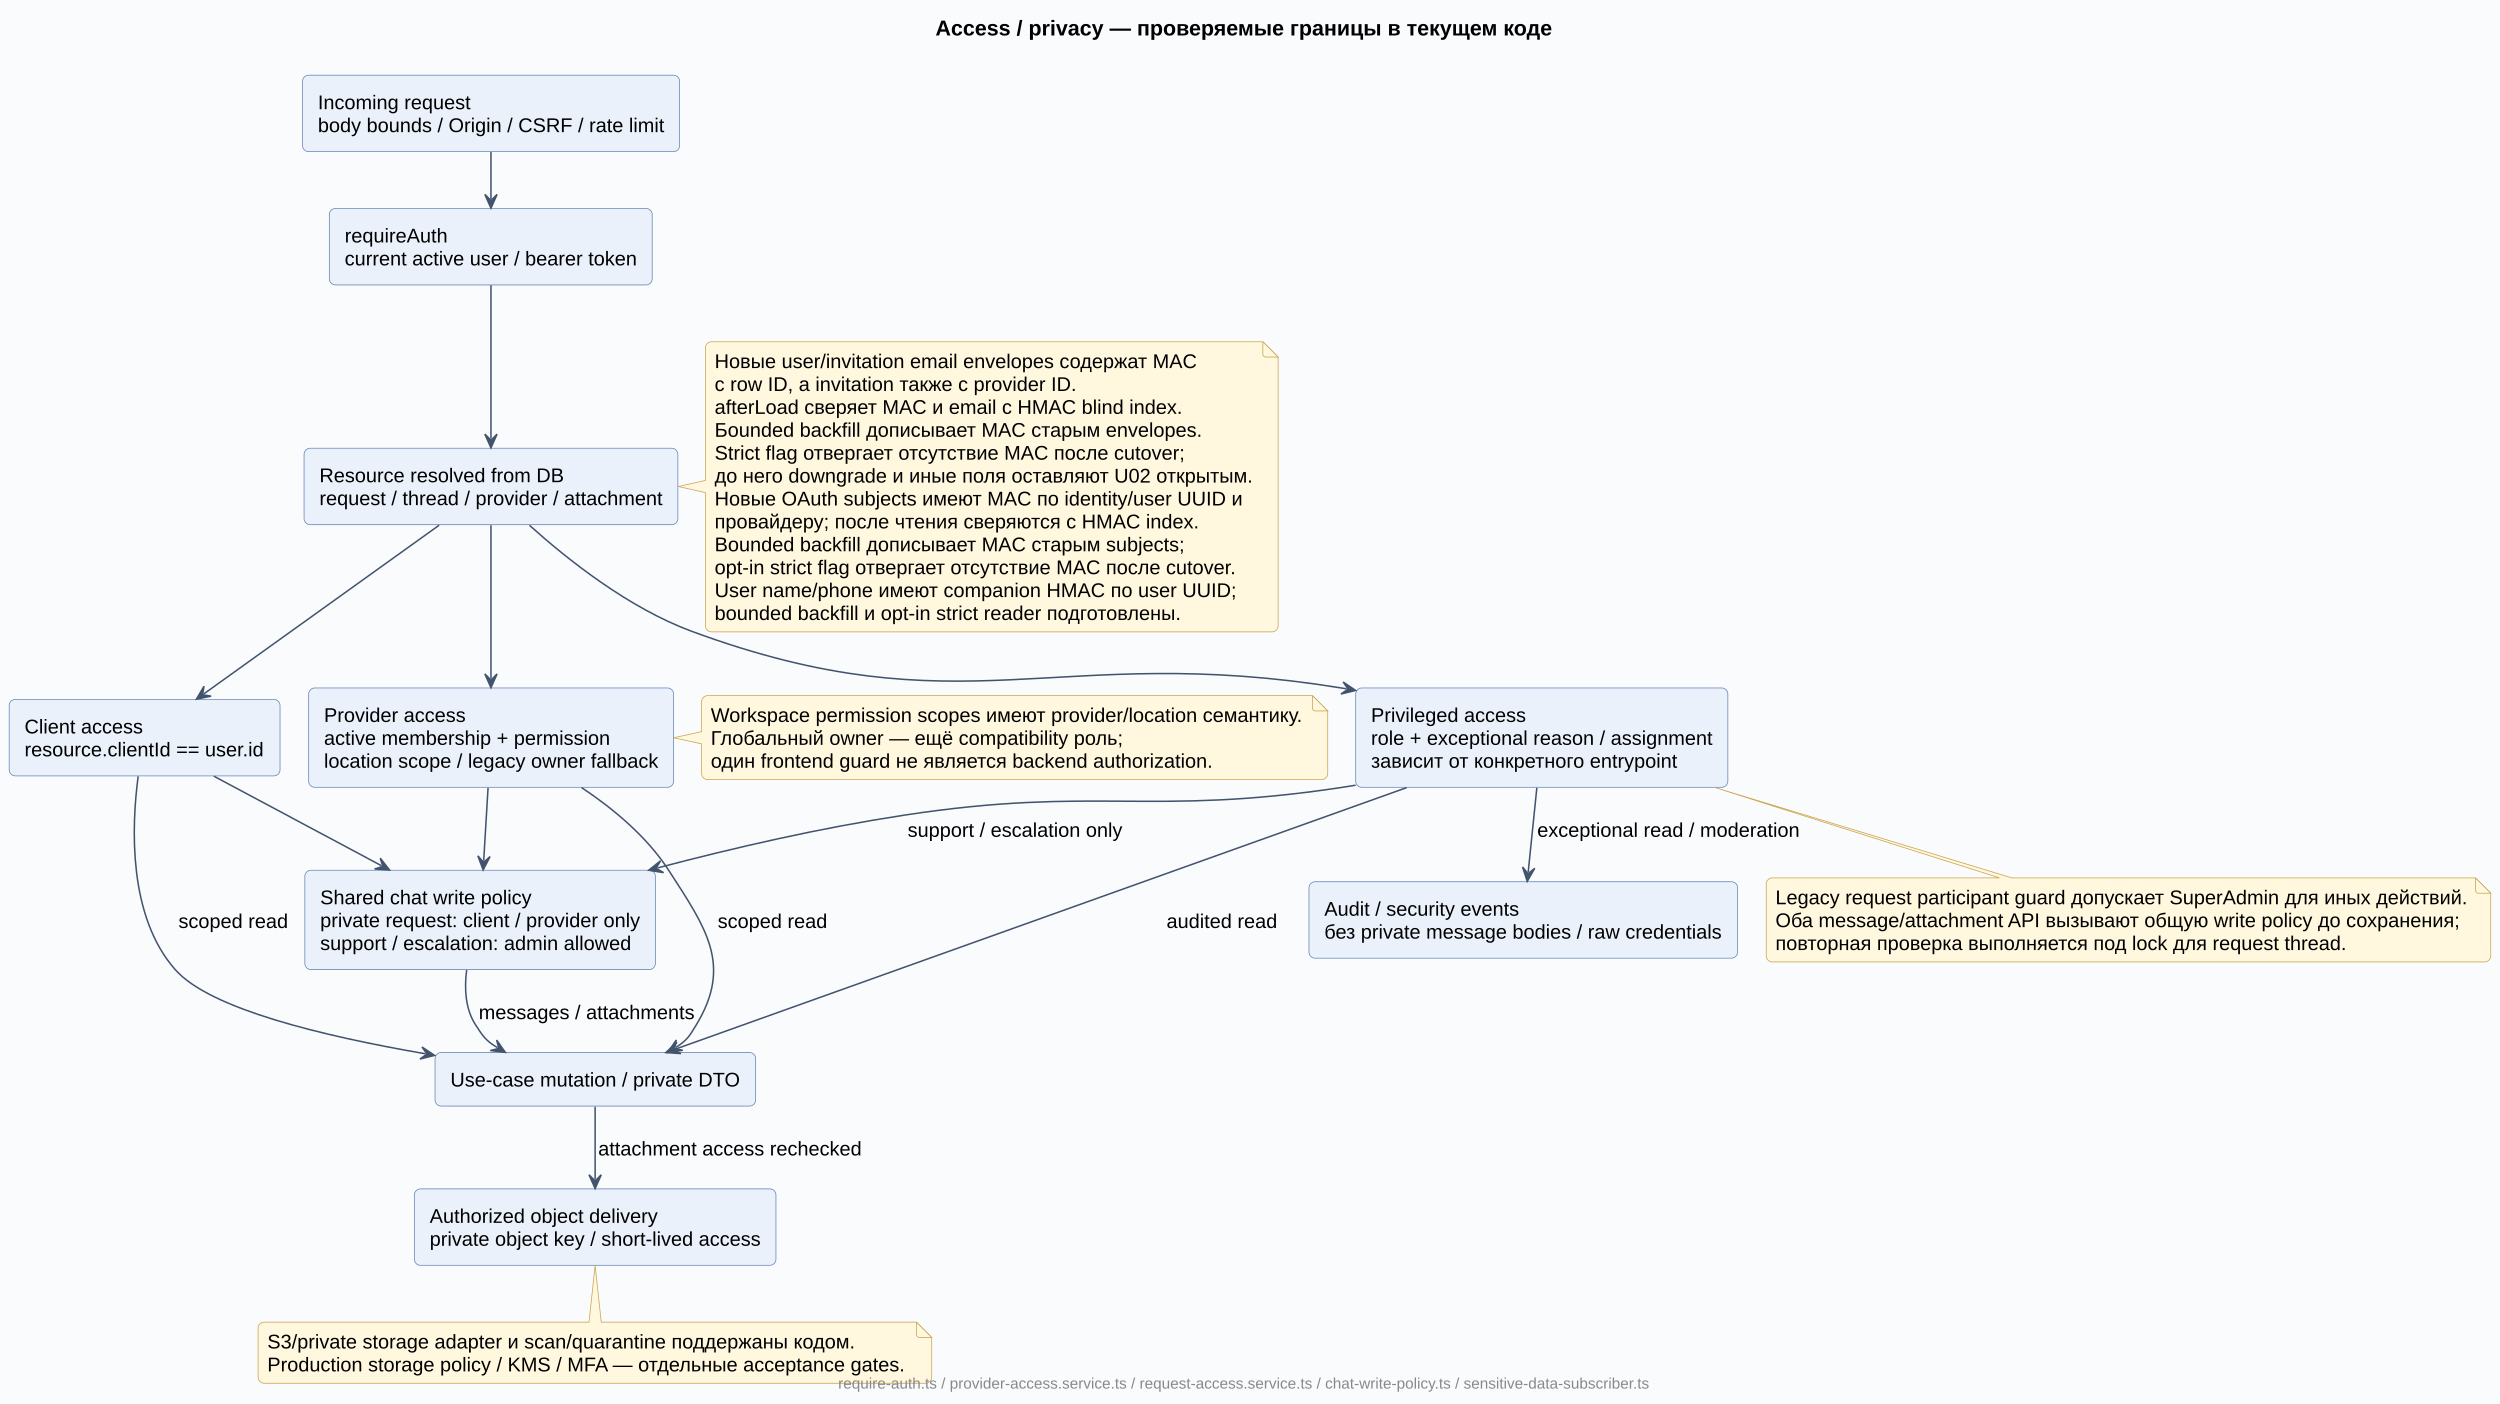
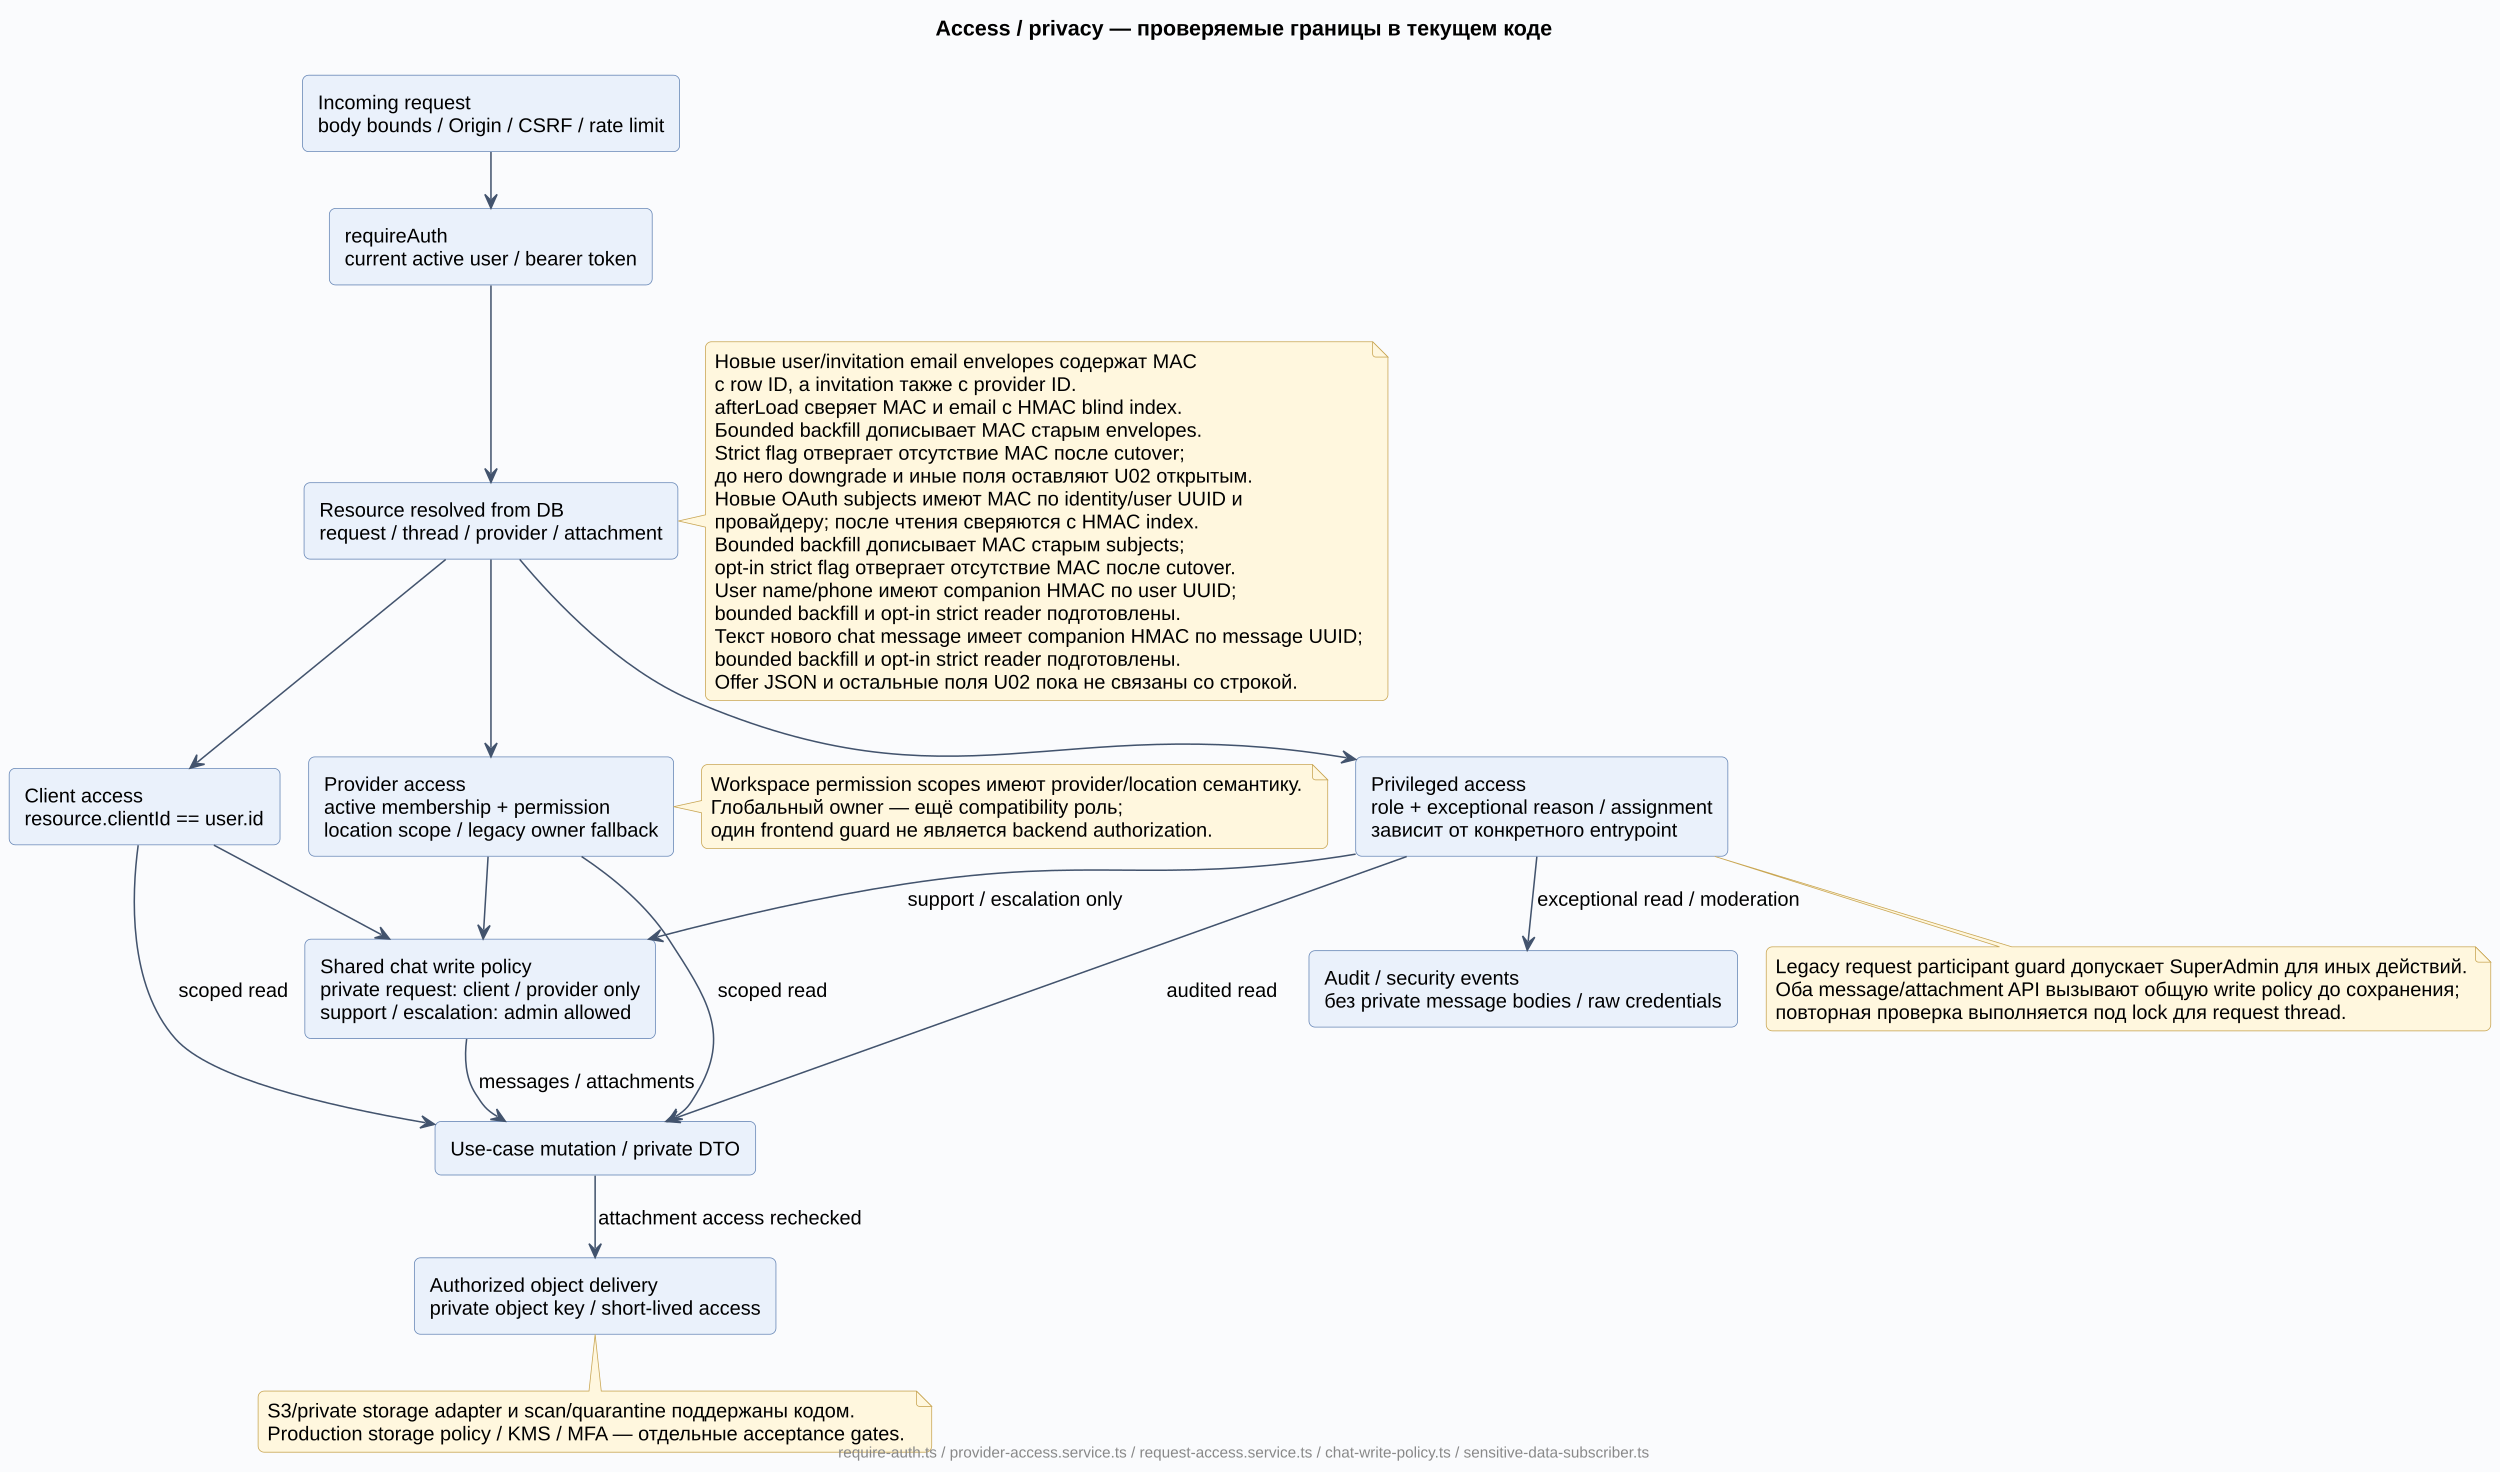
- <svg xmlns="http://www.w3.org/2000/svg" contentStyleType="text/css" data-diagram-type="DESCRIPTION" height="916px" preserveAspectRatio="none" style="width:1632px;height:916px;background:#FAFBFD;" version="1.1" viewBox="0 0 1632 916" width="1632px" zoomAndPan="magnify">
+ <svg xmlns="http://www.w3.org/2000/svg" contentStyleType="text/css" data-diagram-type="DESCRIPTION" height="961px" preserveAspectRatio="none" style="width:1632px;height:961px;background:#FAFBFD;" version="1.1" viewBox="0 0 1632 961" width="1632px" zoomAndPan="magnify">
  <defs />
  <g>
-     <rect fill="#FAFBFD" height="916" style="stroke:none;stroke-width:1;" width="1632" x="0" y="0" />
+     <rect fill="#FAFBFD" height="961" style="stroke:none;stroke-width:1;" width="1632" x="0" y="0" />
    <g class="title" data-source-line="2">
      <text fill="#000000" font-family="Arial" font-size="14" font-weight="bold" lengthAdjust="spacing" textLength="403.662" x="610.669" y="23.132">Access / privacy — проверяемые границы в текущем коде</text>
    </g>
    <g class="entity" data-qualified-name="Input" data-source-line="4" id="ent0002">
      <rect fill="#EAF1FB" height="49.898" rx="4" ry="4" style="stroke:#6585B5;stroke-width:0.5;" width="246.142" x="197.5" y="49.099" />
      <text fill="#000000" font-family="Arial" font-size="13" lengthAdjust="spacing" textLength="99.722" x="207.5" y="71.293">Incoming request</text>
      <text fill="#000000" font-family="Arial" font-size="13" lengthAdjust="spacing" textLength="226.142" x="207.5" y="86.241">body bounds / Origin / CSRF / rate limit</text>
    </g>
    <g class="entity" data-qualified-name="Auth" data-source-line="5" id="ent0003">
      <rect fill="#EAF1FB" height="49.898" rx="4" ry="4" style="stroke:#6585B5;stroke-width:0.5;" width="210.76" x="215" y="136.099" />
      <text fill="#000000" font-family="Arial" font-size="13" lengthAdjust="spacing" textLength="67.209" x="225" y="158.292">requireAuth</text>
      <text fill="#000000" font-family="Arial" font-size="13" lengthAdjust="spacing" textLength="190.76" x="225" y="173.241">current active user / bearer token</text>
    </g>
    <g class="entity" data-qualified-name="Resource" data-source-line="6" id="ent0004">
-       <rect fill="#EAF1FB" height="49.898" rx="4" ry="4" style="stroke:#6585B5;stroke-width:0.5;" width="244.009" x="198.5" y="292.599" />
-       <text fill="#000000" font-family="Arial" font-size="13" lengthAdjust="spacing" textLength="159.669" x="208.5" y="314.793">Resource resolved from DB</text>
-       <text fill="#000000" font-family="Arial" font-size="13" lengthAdjust="spacing" textLength="224.009" x="208.5" y="329.741">request / thread / provider / attachment</text>
+       <rect fill="#EAF1FB" height="49.898" rx="4" ry="4" style="stroke:#6585B5;stroke-width:0.5;" width="244.009" x="198.5" y="315.099" />
+       <text fill="#000000" font-family="Arial" font-size="13" lengthAdjust="spacing" textLength="159.669" x="208.5" y="337.293">Resource resolved from DB</text>
+       <text fill="#000000" font-family="Arial" font-size="13" lengthAdjust="spacing" textLength="224.009" x="208.5" y="352.241">request / thread / provider / attachment</text>
    </g>
    <g class="entity" data-qualified-name="Client" data-source-line="7" id="ent0005">
-       <rect fill="#EAF1FB" height="49.898" rx="4" ry="4" style="stroke:#6585B5;stroke-width:0.5;" width="176.806" x="6" y="456.599" />
-       <text fill="#000000" font-family="Arial" font-size="13" lengthAdjust="spacing" textLength="77.308" x="16" y="478.793">Client access</text>
-       <text fill="#000000" font-family="Arial" font-size="13" lengthAdjust="spacing" textLength="156.806" x="16" y="493.741">resource.clientId == user.id</text>
+       <rect fill="#EAF1FB" height="49.898" rx="4" ry="4" style="stroke:#6585B5;stroke-width:0.5;" width="176.806" x="6" y="501.599" />
+       <text fill="#000000" font-family="Arial" font-size="13" lengthAdjust="spacing" textLength="77.308" x="16" y="523.793">Client access</text>
+       <text fill="#000000" font-family="Arial" font-size="13" lengthAdjust="spacing" textLength="156.806" x="16" y="538.741">resource.clientId == user.id</text>
    </g>
    <g class="entity" data-qualified-name="Provider" data-source-line="8" id="ent0006">
-       <rect fill="#EAF1FB" height="64.846" rx="4" ry="4" style="stroke:#6585B5;stroke-width:0.5;" width="238.232" x="201.5" y="449.099" />
-       <text fill="#000000" font-family="Arial" font-size="13" lengthAdjust="spacing" textLength="92.479" x="211.5" y="471.293">Provider access</text>
-       <text fill="#000000" font-family="Arial" font-size="13" lengthAdjust="spacing" textLength="186.767" x="211.5" y="486.241">active membership + permission</text>
-       <text fill="#000000" font-family="Arial" font-size="13" lengthAdjust="spacing" textLength="218.232" x="211.5" y="501.19">location scope / legacy owner fallback</text>
+       <rect fill="#EAF1FB" height="64.846" rx="4" ry="4" style="stroke:#6585B5;stroke-width:0.5;" width="238.232" x="201.5" y="494.099" />
+       <text fill="#000000" font-family="Arial" font-size="13" lengthAdjust="spacing" textLength="92.479" x="211.5" y="516.293">Provider access</text>
+       <text fill="#000000" font-family="Arial" font-size="13" lengthAdjust="spacing" textLength="186.767" x="211.5" y="531.241">active membership + permission</text>
+       <text fill="#000000" font-family="Arial" font-size="13" lengthAdjust="spacing" textLength="218.232" x="211.5" y="546.19">location scope / legacy owner fallback</text>
    </g>
    <g class="entity" data-qualified-name="Admin" data-source-line="9" id="ent0007">
-       <rect fill="#EAF1FB" height="64.846" rx="4" ry="4" style="stroke:#6585B5;stroke-width:0.5;" width="242.936" x="885" y="449.099" />
-       <text fill="#000000" font-family="Arial" font-size="13" lengthAdjust="spacing" textLength="101.156" x="895" y="471.293">Privileged access</text>
-       <text fill="#000000" font-family="Arial" font-size="13" lengthAdjust="spacing" textLength="222.936" x="895" y="486.241">role + exceptional reason / assignment</text>
-       <text fill="#000000" font-family="Arial" font-size="13" lengthAdjust="spacing" textLength="200.764" x="895" y="501.19">зависит от конкретного entrypoint</text>
+       <rect fill="#EAF1FB" height="64.846" rx="4" ry="4" style="stroke:#6585B5;stroke-width:0.5;" width="242.936" x="885" y="494.099" />
+       <text fill="#000000" font-family="Arial" font-size="13" lengthAdjust="spacing" textLength="101.156" x="895" y="516.293">Privileged access</text>
+       <text fill="#000000" font-family="Arial" font-size="13" lengthAdjust="spacing" textLength="222.936" x="895" y="531.241">role + exceptional reason / assignment</text>
+       <text fill="#000000" font-family="Arial" font-size="13" lengthAdjust="spacing" textLength="200.764" x="895" y="546.19">зависит от конкретного entrypoint</text>
    </g>
    <g class="entity" data-qualified-name="ChatWrite" data-source-line="10" id="ent0008">
-       <rect fill="#EAF1FB" height="64.846" rx="4" ry="4" style="stroke:#6585B5;stroke-width:0.5;" width="228.825" x="199" y="568.099" />
-       <text fill="#000000" font-family="Arial" font-size="13" lengthAdjust="spacing" textLength="138.011" x="209" y="590.293">Shared chat write policy</text>
-       <text fill="#000000" font-family="Arial" font-size="13" lengthAdjust="spacing" textLength="208.825" x="209" y="605.241">private request: client / provider only</text>
-       <text fill="#000000" font-family="Arial" font-size="13" lengthAdjust="spacing" textLength="203.061" x="209" y="620.19">support / escalation: admin allowed</text>
+       <rect fill="#EAF1FB" height="64.846" rx="4" ry="4" style="stroke:#6585B5;stroke-width:0.5;" width="228.825" x="199" y="613.099" />
+       <text fill="#000000" font-family="Arial" font-size="13" lengthAdjust="spacing" textLength="138.011" x="209" y="635.293">Shared chat write policy</text>
+       <text fill="#000000" font-family="Arial" font-size="13" lengthAdjust="spacing" textLength="208.825" x="209" y="650.241">private request: client / provider only</text>
+       <text fill="#000000" font-family="Arial" font-size="13" lengthAdjust="spacing" textLength="203.061" x="209" y="665.19">support / escalation: admin allowed</text>
    </g>
    <g class="entity" data-qualified-name="Result" data-source-line="11" id="ent0009">
-       <rect fill="#EAF1FB" height="34.949" rx="4" ry="4" style="stroke:#6585B5;stroke-width:0.5;" width="209.287" x="284" y="687.099" />
-       <text fill="#000000" font-family="Arial" font-size="13" lengthAdjust="spacing" textLength="189.287" x="294" y="709.293">Use-case mutation / private DTO</text>
+       <rect fill="#EAF1FB" height="34.949" rx="4" ry="4" style="stroke:#6585B5;stroke-width:0.5;" width="209.287" x="284" y="732.099" />
+       <text fill="#000000" font-family="Arial" font-size="13" lengthAdjust="spacing" textLength="189.287" x="294" y="754.293">Use-case mutation / private DTO</text>
    </g>
    <g class="entity" data-qualified-name="Object" data-source-line="12" id="ent0010">
-       <rect fill="#EAF1FB" height="49.898" rx="4" ry="4" style="stroke:#6585B5;stroke-width:0.5;" width="236.036" x="270.5" y="776.099" />
-       <text fill="#000000" font-family="Arial" font-size="13" lengthAdjust="spacing" textLength="148.859" x="280.5" y="798.293">Authorized object delivery</text>
-       <text fill="#000000" font-family="Arial" font-size="13" lengthAdjust="spacing" textLength="216.036" x="280.5" y="813.241">private object key / short-lived access</text>
+       <rect fill="#EAF1FB" height="49.898" rx="4" ry="4" style="stroke:#6585B5;stroke-width:0.5;" width="236.036" x="270.5" y="821.099" />
+       <text fill="#000000" font-family="Arial" font-size="13" lengthAdjust="spacing" textLength="148.859" x="280.5" y="843.293">Authorized object delivery</text>
+       <text fill="#000000" font-family="Arial" font-size="13" lengthAdjust="spacing" textLength="216.036" x="280.5" y="858.241">private object key / short-lived access</text>
    </g>
    <g class="entity" data-qualified-name="Audit" data-source-line="13" id="ent0011">
-       <rect fill="#EAF1FB" height="49.898" rx="4" ry="4" style="stroke:#6585B5;stroke-width:0.5;" width="279.81" x="854.5" y="575.599" />
-       <text fill="#000000" font-family="Arial" font-size="13" lengthAdjust="spacing" textLength="127.169" x="864.5" y="597.793">Audit / security events</text>
-       <text fill="#000000" font-family="Arial" font-size="13" lengthAdjust="spacing" textLength="259.81" x="864.5" y="612.741">без private message bodies / raw credentials</text>
+       <rect fill="#EAF1FB" height="49.898" rx="4" ry="4" style="stroke:#6585B5;stroke-width:0.5;" width="279.81" x="854.5" y="620.599" />
+       <text fill="#000000" font-family="Arial" font-size="13" lengthAdjust="spacing" textLength="127.169" x="864.5" y="642.793">Audit / security events</text>
+       <text fill="#000000" font-family="Arial" font-size="13" lengthAdjust="spacing" textLength="259.81" x="864.5" y="657.741">без private message bodies / raw credentials</text>
    </g>
    <g class="entity" data-qualified-name="GMN26" data-source-line="29" id="ent0027">
-       <path d="M458,458.099 L458,477.599 L439.732,481.599 L458,485.599 L458,504.945 A4,4 0 0 0 462,508.945 L862.734,508.945 A4,4 0 0 0 866.734,504.945 L866.734,464.099 L856.734,454.099 L462,454.099 A4,4 0 0 0 458,458.099" fill="#FFF7DE" style="stroke:#C8A552;stroke-width:0.5;" />
-       <path d="M856.734,454.099 L856.734,462.099 A2,2 0 0 0 858.734,464.099 L866.734,464.099 L856.734,454.099" fill="#FFF7DE" style="stroke:#C8A552;stroke-width:0.5;" />
-       <text fill="#000000" font-family="Arial" font-size="13" lengthAdjust="spacing" textLength="387.734" x="464" y="471.293">Workspace permission scopes имеют provider/location семантику.</text>
-       <text fill="#000000" font-family="Arial" font-size="13" lengthAdjust="spacing" textLength="270.252" x="464" y="486.241">Глобальный owner — ещё compatibility роль;</text>
-       <text fill="#000000" font-family="Arial" font-size="13" lengthAdjust="spacing" textLength="328.783" x="464" y="501.19">один frontend guard не является backend authorization.</text>
+       <path d="M458,503.099 L458,522.599 L439.732,526.599 L458,530.599 L458,549.945 A4,4 0 0 0 462,553.945 L862.734,553.945 A4,4 0 0 0 866.734,549.945 L866.734,509.099 L856.734,499.099 L462,499.099 A4,4 0 0 0 458,503.099" fill="#FFF7DE" style="stroke:#C8A552;stroke-width:0.5;" />
+       <path d="M856.734,499.099 L856.734,507.099 A2,2 0 0 0 858.734,509.099 L866.734,509.099 L856.734,499.099" fill="#FFF7DE" style="stroke:#C8A552;stroke-width:0.5;" />
+       <text fill="#000000" font-family="Arial" font-size="13" lengthAdjust="spacing" textLength="387.734" x="464" y="516.293">Workspace permission scopes имеют provider/location семантику.</text>
+       <text fill="#000000" font-family="Arial" font-size="13" lengthAdjust="spacing" textLength="270.252" x="464" y="531.241">Глобальный owner — ещё compatibility роль;</text>
+       <text fill="#000000" font-family="Arial" font-size="13" lengthAdjust="spacing" textLength="328.783" x="464" y="546.19">один frontend guard не является backend authorization.</text>
    </g>
    <g class="entity" data-qualified-name="GMN29" data-source-line="34" id="ent0030">
-       <path d="M460.5,227.099 L460.5,313.599 L442.806,317.599 L460.5,321.599 L460.5,408.483 A4,4 0 0 0 464.5,412.483 L830.379,412.483 A4,4 0 0 0 834.379,408.483 L834.379,233.099 L824.379,223.099 L464.5,223.099 A4,4 0 0 0 460.5,227.099" fill="#FFF7DE" style="stroke:#C8A552;stroke-width:0.5;" />
-       <path d="M824.379,223.099 L824.379,231.099 A2,2 0 0 0 826.379,233.099 L834.379,233.099 L824.379,223.099" fill="#FFF7DE" style="stroke:#C8A552;stroke-width:0.5;" />
+       <path d="M460.5,227.099 L460.5,336.099 L442.8,340.099 L460.5,344.099 L460.5,453.33 A4,4 0 0 0 464.5,457.33 L902.05,457.33 A4,4 0 0 0 906.05,453.33 L906.05,233.099 L896.05,223.099 L464.5,223.099 A4,4 0 0 0 460.5,227.099" fill="#FFF7DE" style="stroke:#C8A552;stroke-width:0.5;" />
+       <path d="M896.05,223.099 L896.05,231.099 A2,2 0 0 0 898.05,233.099 L906.05,233.099 L896.05,223.099" fill="#FFF7DE" style="stroke:#C8A552;stroke-width:0.5;" />
      <text fill="#000000" font-family="Arial" font-size="13" lengthAdjust="spacing" textLength="315.244" x="466.5" y="240.292">Новые user/invitation email envelopes содержат MAC</text>
      <text fill="#000000" font-family="Arial" font-size="13" lengthAdjust="spacing" textLength="236.368" x="466.5" y="255.241">с row ID, а invitation также с provider ID.</text>
      <text fill="#000000" font-family="Arial" font-size="13" lengthAdjust="spacing" textLength="306.065" x="466.5" y="270.19">afterLoad сверяет MAC и email с HMAC blind index.</text>
      <text fill="#000000" font-family="Arial" font-size="13" lengthAdjust="spacing" textLength="318.951" x="466.5" y="285.139">Бounded backfill дописывает MAC старым envelopes.</text>
      <text fill="#000000" font-family="Arial" font-size="13" lengthAdjust="spacing" textLength="308.655" x="466.5" y="300.087">Strict flag отвергает отсутствие MAC после cutover;</text>
      <text fill="#000000" font-family="Arial" font-size="13" lengthAdjust="spacing" textLength="352.879" x="466.5" y="315.036">до него downgrade и иные поля оставляют U02 открытым.</text>
      <text fill="#000000" font-family="Arial" font-size="13" lengthAdjust="spacing" textLength="344.957" x="466.5" y="329.985">Новые OAuth subjects имеют MAC по identity/user UUID и</text>
      <text fill="#000000" font-family="Arial" font-size="13" lengthAdjust="spacing" textLength="317.364" x="466.5" y="344.934">провайдеру; после чтения сверяются с HMAC index.</text>
      <text fill="#000000" font-family="Arial" font-size="13" lengthAdjust="spacing" textLength="307.512" x="466.5" y="359.882">Bounded backfill дописывает MAC старым subjects;</text>
      <text fill="#000000" font-family="Arial" font-size="13" lengthAdjust="spacing" textLength="342.615" x="466.5" y="374.831">opt-in strict flag отвергает отсутствие MAC после cutover.</text>
      <text fill="#000000" font-family="Arial" font-size="13" lengthAdjust="spacing" textLength="340.964" x="466.5" y="389.78">User name/phone имеют companion HMAC по user UUID;</text>
      <text fill="#000000" font-family="Arial" font-size="13" lengthAdjust="spacing" textLength="305.684" x="466.5" y="404.728">bounded backfill и opt-in strict reader подготовлены.</text>
+       <text fill="#000000" font-family="Arial" font-size="13" lengthAdjust="spacing" textLength="424.55" x="466.5" y="419.677">Текст нового chat message имеет companion HMAC по message UUID;</text>
+       <text fill="#000000" font-family="Arial" font-size="13" lengthAdjust="spacing" textLength="305.684" x="466.5" y="434.626">bounded backfill и opt-in strict reader подготовлены.</text>
+       <text fill="#000000" font-family="Arial" font-size="13" lengthAdjust="spacing" textLength="380.904" x="466.5" y="449.575">Offer JSON и остальные поля U02 пока не связаны со строкой.</text>
    </g>
-     <g class="entity" data-qualified-name="GMN32" data-source-line="48" id="ent0033">
-       <path d="M1153,577.099 L1153,623.945 A4,4 0 0 0 1157,627.945 L1621.966,627.945 A4,4 0 0 0 1625.966,623.945 L1625.966,583.099 L1615.966,573.099 L1313.318,573.099 L1119.457,514.107 L1305.318,573.099 L1157,573.099 A4,4 0 0 0 1153,577.099" fill="#FFF7DE" style="stroke:#C8A552;stroke-width:0.5;" />
-       <path d="M1615.966,573.099 L1615.966,581.099 A2,2 0 0 0 1617.966,583.099 L1625.966,583.099 L1615.966,573.099" fill="#FFF7DE" style="stroke:#C8A552;stroke-width:0.5;" />
-       <text fill="#000000" font-family="Arial" font-size="13" lengthAdjust="spacing" textLength="451.966" x="1159" y="590.293">Legacy request participant guard допускает SuperAdmin для иных действий.</text>
-       <text fill="#000000" font-family="Arial" font-size="13" lengthAdjust="spacing" textLength="448.018" x="1159" y="605.241">Оба message/attachment API вызывают общую write policy до сохранения;</text>
-       <text fill="#000000" font-family="Arial" font-size="13" lengthAdjust="spacing" textLength="374.169" x="1159" y="620.19">повторная проверка выполняется под lock для request thread.</text>
+     <g class="entity" data-qualified-name="GMN32" data-source-line="51" id="ent0033">
+       <path d="M1153,622.099 L1153,668.945 A4,4 0 0 0 1157,672.945 L1621.966,672.945 A4,4 0 0 0 1625.966,668.945 L1625.966,628.099 L1615.966,618.099 L1313.318,618.099 L1119.457,559.107 L1305.318,618.099 L1157,618.099 A4,4 0 0 0 1153,622.099" fill="#FFF7DE" style="stroke:#C8A552;stroke-width:0.5;" />
+       <path d="M1615.966,618.099 L1615.966,626.099 A2,2 0 0 0 1617.966,628.099 L1625.966,628.099 L1615.966,618.099" fill="#FFF7DE" style="stroke:#C8A552;stroke-width:0.5;" />
+       <text fill="#000000" font-family="Arial" font-size="13" lengthAdjust="spacing" textLength="451.966" x="1159" y="635.293">Legacy request participant guard допускает SuperAdmin для иных действий.</text>
+       <text fill="#000000" font-family="Arial" font-size="13" lengthAdjust="spacing" textLength="448.018" x="1159" y="650.241">Оба message/attachment API вызывают общую write policy до сохранения;</text>
+       <text fill="#000000" font-family="Arial" font-size="13" lengthAdjust="spacing" textLength="374.169" x="1159" y="665.19">повторная проверка выполняется под lock для request thread.</text>
    </g>
-     <g class="entity" data-qualified-name="GMN35" data-source-line="53" id="ent0036">
-       <path d="M168.5,867.099 L168.5,898.996 A4,4 0 0 0 172.5,902.996 L604.217,902.996 A4,4 0 0 0 608.217,898.996 L608.217,873.099 L598.217,863.099 L392.5,863.099 L388.5,826.101 L384.5,863.099 L172.5,863.099 A4,4 0 0 0 168.5,867.099" fill="#FFF7DE" style="stroke:#C8A552;stroke-width:0.5;" />
-       <path d="M598.217,863.099 L598.217,871.099 A2,2 0 0 0 600.217,873.099 L608.217,873.099 L598.217,863.099" fill="#FFF7DE" style="stroke:#C8A552;stroke-width:0.5;" />
-       <text fill="#000000" font-family="Arial" font-size="13" lengthAdjust="spacing" textLength="384.059" x="174.5" y="880.293">S3/private storage adapter и scan/quarantine поддержаны кодом.</text>
-       <text fill="#000000" font-family="Arial" font-size="13" lengthAdjust="spacing" textLength="418.717" x="174.5" y="895.241">Production storage policy / KMS / MFA — отдельные acceptance gates.</text>
+     <g class="entity" data-qualified-name="GMN35" data-source-line="56" id="ent0036">
+       <path d="M168.5,912.099 L168.5,943.996 A4,4 0 0 0 172.5,947.996 L604.217,947.996 A4,4 0 0 0 608.217,943.996 L608.217,918.099 L598.217,908.099 L392.5,908.099 L388.5,871.101 L384.5,908.099 L172.5,908.099 A4,4 0 0 0 168.5,912.099" fill="#FFF7DE" style="stroke:#C8A552;stroke-width:0.5;" />
+       <path d="M598.217,908.099 L598.217,916.099 A2,2 0 0 0 600.217,918.099 L608.217,918.099 L598.217,908.099" fill="#FFF7DE" style="stroke:#C8A552;stroke-width:0.5;" />
+       <text fill="#000000" font-family="Arial" font-size="13" lengthAdjust="spacing" textLength="384.059" x="174.5" y="925.293">S3/private storage adapter и scan/quarantine поддержаны кодом.</text>
+       <text fill="#000000" font-family="Arial" font-size="13" lengthAdjust="spacing" textLength="418.717" x="174.5" y="940.241">Production storage policy / KMS / MFA — отдельные acceptance gates.</text>
    </g>
    <g class="link" data-entity-1="ent0002" data-entity-2="ent0003" data-link-type="dependency" id="lnk12">
      <polygon fill="#42536D" points="320.5,135.908,324.5,126.908,320.5,130.908,316.5,126.908,320.5,135.908" style="stroke:#42536D;stroke-width:1;" />
      <path d="M320.5,99.229 C320.5,110.714 320.5,118.415 320.5,129.908" fill="none" style="stroke:#42536D;stroke-width:1;" />
    </g>
    <g class="link" data-entity-1="ent0003" data-entity-2="ent0004" data-link-type="dependency" id="lnk13">
-       <polygon fill="#42536D" points="320.5,292.373,324.5,283.373,320.5,287.373,316.5,283.373,320.5,292.373" style="stroke:#42536D;stroke-width:1;" />
-       <path d="M320.5,186.239 C320.5,215.18 320.5,257.395 320.5,286.373" fill="none" style="stroke:#42536D;stroke-width:1;" />
+       <polygon fill="#42536D" points="320.5,314.868,324.5,305.868,320.5,309.868,316.5,305.868,320.5,314.868" style="stroke:#42536D;stroke-width:1;" />
+       <path d="M320.5,186.339 C320.5,220.139 320.5,275.072 320.5,308.868" fill="none" style="stroke:#42536D;stroke-width:1;" />
    </g>
    <g class="link" data-entity-1="ent0004" data-entity-2="ent0005" data-link-type="dependency" id="lnk14">
-       <polygon fill="#42536D" points="128.196,456.445,137.841,454.452,132.26,453.532,133.181,447.95,128.196,456.445" style="stroke:#42536D;stroke-width:1;" />
-       <path d="M286.666,342.852 C243.937,373.48 175.736,422.368 133.073,452.949" fill="none" style="stroke:#42536D;stroke-width:1;" />
+       <polygon fill="#42536D" points="124.053,501.473,133.554,498.88,127.926,498.311,128.495,492.682,124.053,501.473" style="stroke:#42536D;stroke-width:1;" />
+       <path d="M290.954,365.219 C247.642,400.578 172.018,462.315 128.701,497.678" fill="none" style="stroke:#42536D;stroke-width:1;" />
    </g>
    <g class="link" data-entity-1="ent0004" data-entity-2="ent0006" data-link-type="dependency" id="lnk15">
-       <polygon fill="#42536D" points="320.5,448.931,324.5,439.931,320.5,443.931,316.5,439.931,320.5,448.931" style="stroke:#42536D;stroke-width:1;" />
-       <path d="M320.5,342.852 C320.5,371.097 320.5,411.843 320.5,442.931" fill="none" style="stroke:#42536D;stroke-width:1;" />
+       <polygon fill="#42536D" points="320.5,494.059,324.5,485.059,320.5,489.059,316.5,485.059,320.5,494.059" style="stroke:#42536D;stroke-width:1;" />
+       <path d="M320.5,365.219 C320.5,398.234 320.5,451.553 320.5,488.059" fill="none" style="stroke:#42536D;stroke-width:1;" />
    </g>
    <g class="link" data-entity-1="ent0004" data-entity-2="ent0007" data-link-type="dependency" id="lnk16">
-       <polygon fill="#42536D" points="884.944,450.719,876.794,445.19,880.023,449.834,875.379,453.064,884.944,450.719" style="stroke:#42536D;stroke-width:1;" />
-       <path d="M345.656,342.92 C370.397,365.187 410.343,396.913 451.5,412.099 C628.966,477.577 688.801,418.68 875.5,449.099 C878.617,449.606 875.864,449.087 879.039,449.658" fill="none" style="stroke:#42536D;stroke-width:1;" />
+       <polygon fill="#42536D" points="884.944,495.719,876.794,490.19,880.023,494.834,875.379,498.064,884.944,495.719" style="stroke:#42536D;stroke-width:1;" />
+       <path d="M339.263,365.161 C362.35,392.767 404.332,436.828 451.5,457.099 C625.291,531.787 688.801,463.68 875.5,494.099 C878.617,494.606 875.864,494.087 879.039,494.658" fill="none" style="stroke:#42536D;stroke-width:1;" />
    </g>
    <g class="link" data-entity-1="ent0005" data-entity-2="ent0009" data-link-type="dependency" id="lnk17">
-       <polygon fill="#42536D" points="283.674,688.948,275.487,683.473,278.747,688.096,274.124,691.357,283.674,688.948" style="stroke:#42536D;stroke-width:1;" />
-       <path d="M90.194,506.778 C85.833,539.611 83.543,598.195 114.5,633.099 C137.192,658.684 210.356,676.273 277.762,687.926" fill="none" style="stroke:#42536D;stroke-width:1;" />
-       <text fill="#000000" font-family="Arial" font-size="13" lengthAdjust="spacing" textLength="71.551" x="116.5" y="605.793">scoped read</text>
+       <polygon fill="#42536D" points="283.674,733.948,275.487,728.473,278.747,733.096,274.124,736.357,283.674,733.948" style="stroke:#42536D;stroke-width:1;" />
+       <path d="M90.194,551.778 C85.833,584.611 83.543,643.195 114.5,678.099 C137.192,703.684 210.356,721.273 277.762,732.926" fill="none" style="stroke:#42536D;stroke-width:1;" />
+       <text fill="#000000" font-family="Arial" font-size="13" lengthAdjust="spacing" textLength="71.551" x="116.5" y="650.793">scoped read</text>
    </g>
    <g class="link" data-entity-1="ent0006" data-entity-2="ent0009" data-link-type="dependency" id="lnk18">
-       <polygon fill="#42536D" points="435.966,687.067,445.711,685.644,440.193,684.398,441.44,678.88,435.966,687.067" style="stroke:#42536D;stroke-width:1;" />
-       <path d="M379.666,514.132 C400.563,528.052 422.359,546.258 436.5,568.099 C461.281,606.373 478.121,630.098 454.5,669.099 C450.012,676.508 448.426,679.199 441.039,683.864" fill="none" style="stroke:#42536D;stroke-width:1;" />
-       <text fill="#000000" font-family="Arial" font-size="13" lengthAdjust="spacing" textLength="71.551" x="468.5" y="605.793">scoped read</text>
+       <polygon fill="#42536D" points="435.966,732.067,445.711,730.644,440.193,729.398,441.44,723.88,435.966,732.067" style="stroke:#42536D;stroke-width:1;" />
+       <path d="M379.666,559.132 C400.563,573.052 422.359,591.258 436.5,613.099 C461.281,651.373 478.121,675.098 454.5,714.099 C450.012,721.508 448.426,724.199 441.039,728.864" fill="none" style="stroke:#42536D;stroke-width:1;" />
+       <text fill="#000000" font-family="Arial" font-size="13" lengthAdjust="spacing" textLength="71.551" x="468.5" y="650.793">scoped read</text>
    </g>
    <g class="link" data-entity-1="ent0007" data-entity-2="ent0009" data-link-type="dependency" id="lnk19">
-       <polygon fill="#42536D" points="434.696,687.079,444.517,687.815,439.404,685.395,441.824,680.282,434.696,687.079" style="stroke:#42536D;stroke-width:1;" />
-       <path d="M918.284,514.145 C785.052,561.79 542.838,648.407 440.346,685.058" fill="none" style="stroke:#42536D;stroke-width:1;" />
-       <text fill="#000000" font-family="Arial" font-size="13" lengthAdjust="spacing" textLength="72.281" x="761.5" y="605.793">audited read</text>
+       <polygon fill="#42536D" points="434.696,732.079,444.517,732.815,439.404,730.395,441.824,725.282,434.696,732.079" style="stroke:#42536D;stroke-width:1;" />
+       <path d="M918.284,559.145 C785.052,606.79 542.838,693.407 440.346,730.058" fill="none" style="stroke:#42536D;stroke-width:1;" />
+       <text fill="#000000" font-family="Arial" font-size="13" lengthAdjust="spacing" textLength="72.281" x="761.5" y="650.793">audited read</text>
    </g>
    <g class="link" data-entity-1="ent0005" data-entity-2="ent0008" data-link-type="dependency" id="lnk20">
-       <polygon fill="#42536D" points="254.306,567.974,248.253,560.205,249.896,565.618,244.483,567.261,254.306,567.974" style="stroke:#42536D;stroke-width:1;" />
-       <path d="M139.611,506.699 C172.793,524.426 212.917,545.862 249.014,565.147" fill="none" style="stroke:#42536D;stroke-width:1;" />
+       <polygon fill="#42536D" points="254.306,612.974,248.253,605.205,249.896,610.618,244.483,612.261,254.306,612.974" style="stroke:#42536D;stroke-width:1;" />
+       <path d="M139.611,551.699 C172.793,569.426 212.917,590.862 249.014,610.147" fill="none" style="stroke:#42536D;stroke-width:1;" />
    </g>
    <g class="link" data-entity-1="ent0006" data-entity-2="ent0008" data-link-type="dependency" id="lnk21">
-       <polygon fill="#42536D" points="315.396,567.911,319.926,559.166,315.694,562.92,311.94,558.689,315.396,567.911" style="stroke:#42536D;stroke-width:1;" />
-       <path d="M318.606,514.26 C317.61,530.909 316.75,545.27 315.754,561.922" fill="none" style="stroke:#42536D;stroke-width:1;" />
+       <polygon fill="#42536D" points="315.396,612.911,319.926,604.166,315.694,607.92,311.94,603.689,315.396,612.911" style="stroke:#42536D;stroke-width:1;" />
+       <path d="M318.606,559.26 C317.61,575.909 316.75,590.27 315.754,606.922" fill="none" style="stroke:#42536D;stroke-width:1;" />
    </g>
    <g class="link" data-entity-1="ent0007" data-entity-2="ent0008" data-link-type="dependency" id="lnk22">
-       <polygon fill="#42536D" points="423.474,568.084,433.194,569.669,428.31,566.815,431.164,561.931,423.474,568.084" style="stroke:#42536D;stroke-width:1;" />
-       <path d="M884.96,512.579 C881.78,513.12 878.623,513.628 875.5,514.099 C749.997,533.006 715.974,513 590.5,532.099 C534.838,540.571 479.755,553.318 429.277,566.561" fill="none" style="stroke:#42536D;stroke-width:1;" />
-       <text fill="#000000" font-family="Arial" font-size="13" lengthAdjust="spacing" textLength="140.194" x="592.5" y="546.293">support / escalation only</text>
+       <polygon fill="#42536D" points="423.474,613.084,433.194,614.669,428.31,611.815,431.164,606.931,423.474,613.084" style="stroke:#42536D;stroke-width:1;" />
+       <path d="M884.96,557.579 C881.78,558.12 878.623,558.628 875.5,559.099 C749.997,578.006 715.974,558 590.5,577.099 C534.838,585.571 479.755,598.318 429.277,611.561" fill="none" style="stroke:#42536D;stroke-width:1;" />
+       <text fill="#000000" font-family="Arial" font-size="13" lengthAdjust="spacing" textLength="140.194" x="592.5" y="591.293">support / escalation only</text>
    </g>
    <g class="link" data-entity-1="ent0008" data-entity-2="ent0009" data-link-type="dependency" id="lnk23">
-       <polygon fill="#42536D" points="329.871,686.988,324.209,678.93,325.582,684.417,320.095,685.791,329.871,686.988" style="stroke:#42536D;stroke-width:1;" />
-       <path d="M304.629,633.232 C303.063,645.315 303.715,658.679 310.5,669.099 C315.348,676.544 317.062,679.309 324.725,683.903" fill="none" style="stroke:#42536D;stroke-width:1;" />
-       <text fill="#000000" font-family="Arial" font-size="13" lengthAdjust="spacing" textLength="140.899" x="312.5" y="665.293">messages / attachments</text>
+       <polygon fill="#42536D" points="329.871,731.988,324.209,723.93,325.582,729.417,320.095,730.791,329.871,731.988" style="stroke:#42536D;stroke-width:1;" />
+       <path d="M304.629,678.232 C303.063,690.315 303.715,703.679 310.5,714.099 C315.348,721.544 317.062,724.309 324.725,728.903" fill="none" style="stroke:#42536D;stroke-width:1;" />
+       <text fill="#000000" font-family="Arial" font-size="13" lengthAdjust="spacing" textLength="140.899" x="312.5" y="710.293">messages / attachments</text>
    </g>
    <g class="link" data-entity-1="ent0009" data-entity-2="ent0010" data-link-type="dependency" id="lnk24">
-       <polygon fill="#42536D" points="388.5,775.893,392.5,766.893,388.5,770.893,384.5,766.893,388.5,775.893" style="stroke:#42536D;stroke-width:1;" />
-       <path d="M388.5,722.493 C388.5,737.358 388.5,753.174 388.5,769.893" fill="none" style="stroke:#42536D;stroke-width:1;" />
-       <text fill="#000000" font-family="Arial" font-size="13" lengthAdjust="spacing" textLength="171.977" x="390.5" y="754.293">attachment access rechecked</text>
+       <polygon fill="#42536D" points="388.5,820.893,392.5,811.893,388.5,815.893,384.5,811.893,388.5,820.893" style="stroke:#42536D;stroke-width:1;" />
+       <path d="M388.5,767.493 C388.5,782.358 388.5,798.174 388.5,814.893" fill="none" style="stroke:#42536D;stroke-width:1;" />
+       <text fill="#000000" font-family="Arial" font-size="13" lengthAdjust="spacing" textLength="171.977" x="390.5" y="799.293">attachment access rechecked</text>
    </g>
    <g class="link" data-entity-1="ent0007" data-entity-2="ent0011" data-link-type="dependency" id="lnk25">
-       <polygon fill="#42536D" points="996.989,575.336,1001.886,566.791,997.499,570.362,993.928,565.975,996.989,575.336" style="stroke:#42536D;stroke-width:1;" />
-       <path d="M1003.253,514.26 C1001.281,533.481 999.416,551.666 997.601,569.367" fill="none" style="stroke:#42536D;stroke-width:1;" />
-       <text fill="#000000" font-family="Arial" font-size="13" lengthAdjust="spacing" textLength="171.273" x="1003.5" y="546.293">exceptional read / moderation</text>
+       <polygon fill="#42536D" points="996.989,620.336,1001.886,611.791,997.499,615.362,993.928,610.975,996.989,620.336" style="stroke:#42536D;stroke-width:1;" />
+       <path d="M1003.253,559.26 C1001.281,578.481 999.416,596.666 997.601,614.367" fill="none" style="stroke:#42536D;stroke-width:1;" />
+       <text fill="#000000" font-family="Arial" font-size="13" lengthAdjust="spacing" textLength="171.273" x="1003.5" y="591.293">exceptional read / moderation</text>
    </g>
-     <g class="footer" data-source-line="56">
-       <text fill="#888888" font-family="Arial" font-size="10" lengthAdjust="spacing" textLength="530.737" x="547.131" y="906.479">require-auth.ts / provider-access.service.ts / request-access.service.ts / chat-write-policy.ts / sensitive-data-subscriber.ts</text>
+     <g class="footer" data-source-line="59">
+       <text fill="#888888" font-family="Arial" font-size="10" lengthAdjust="spacing" textLength="530.737" x="547.131" y="951.479">require-auth.ts / provider-access.service.ts / request-access.service.ts / chat-write-policy.ts / sensitive-data-subscriber.ts</text>
    </g>
  </g>
</svg>
